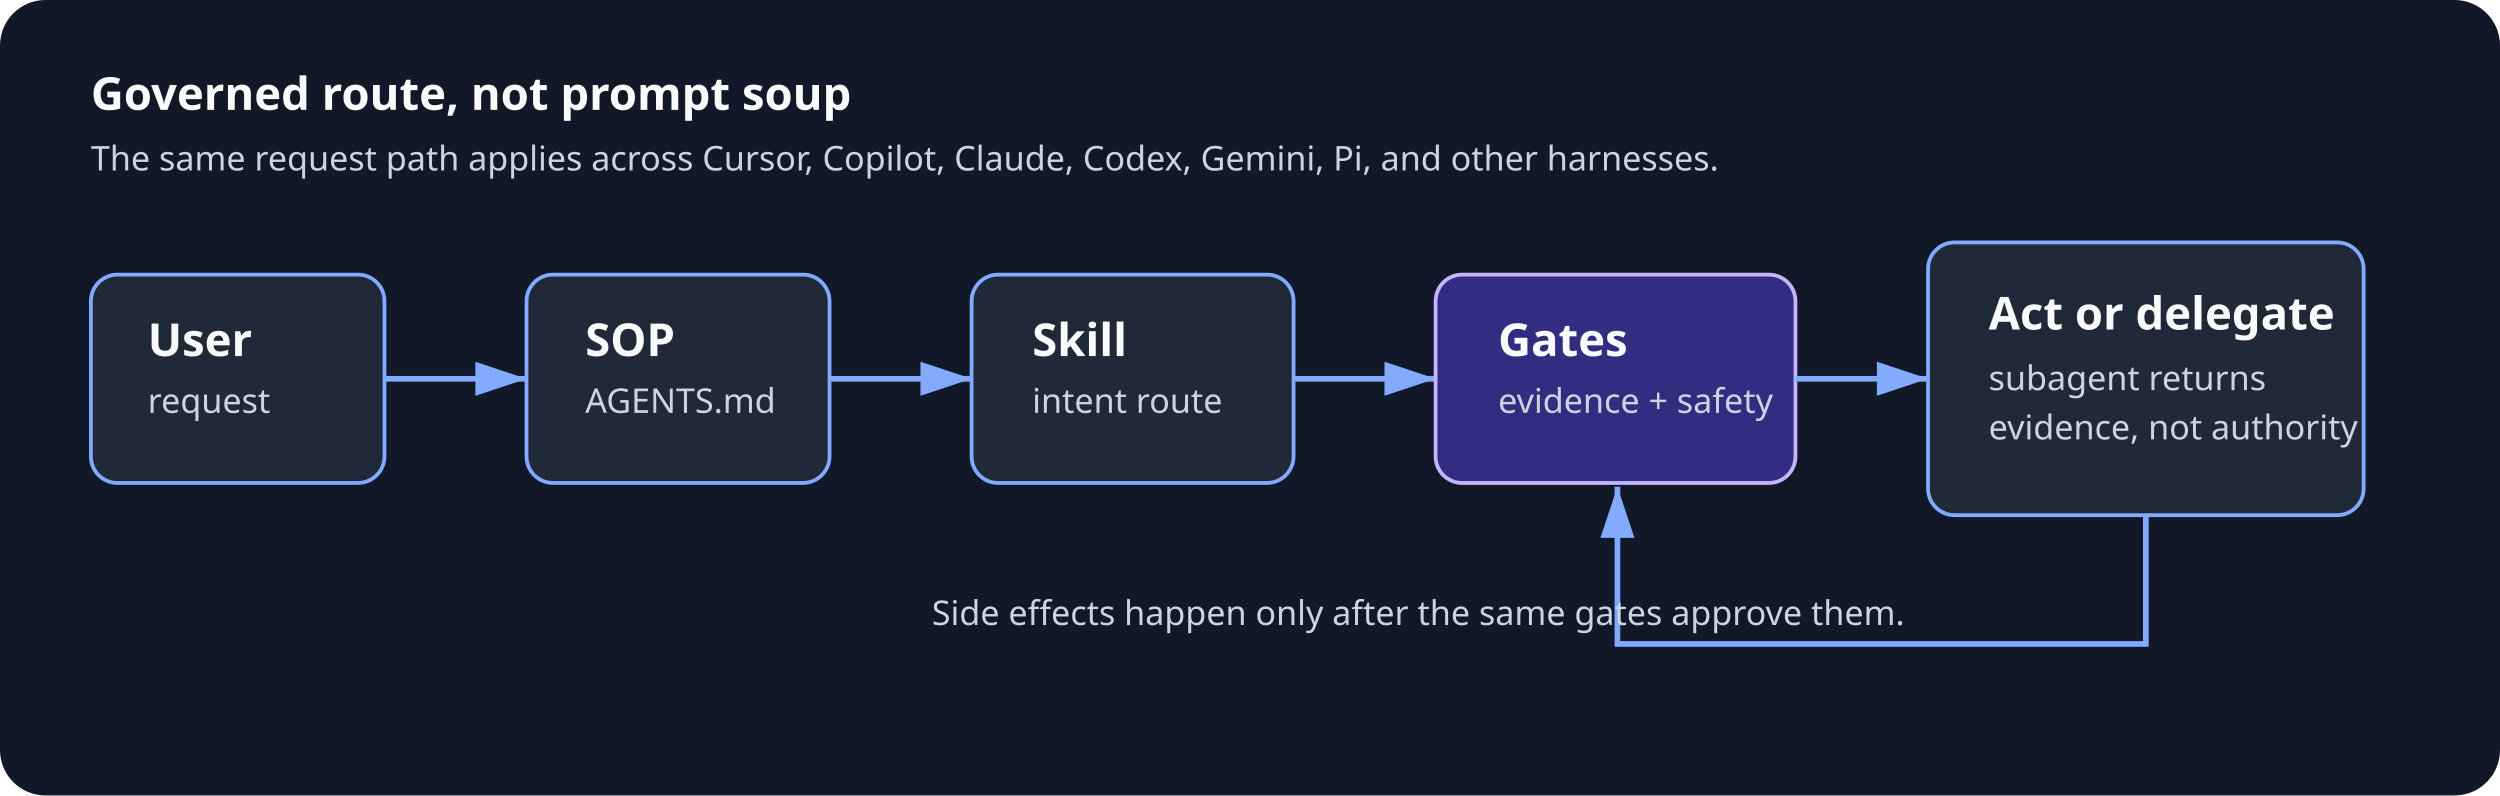
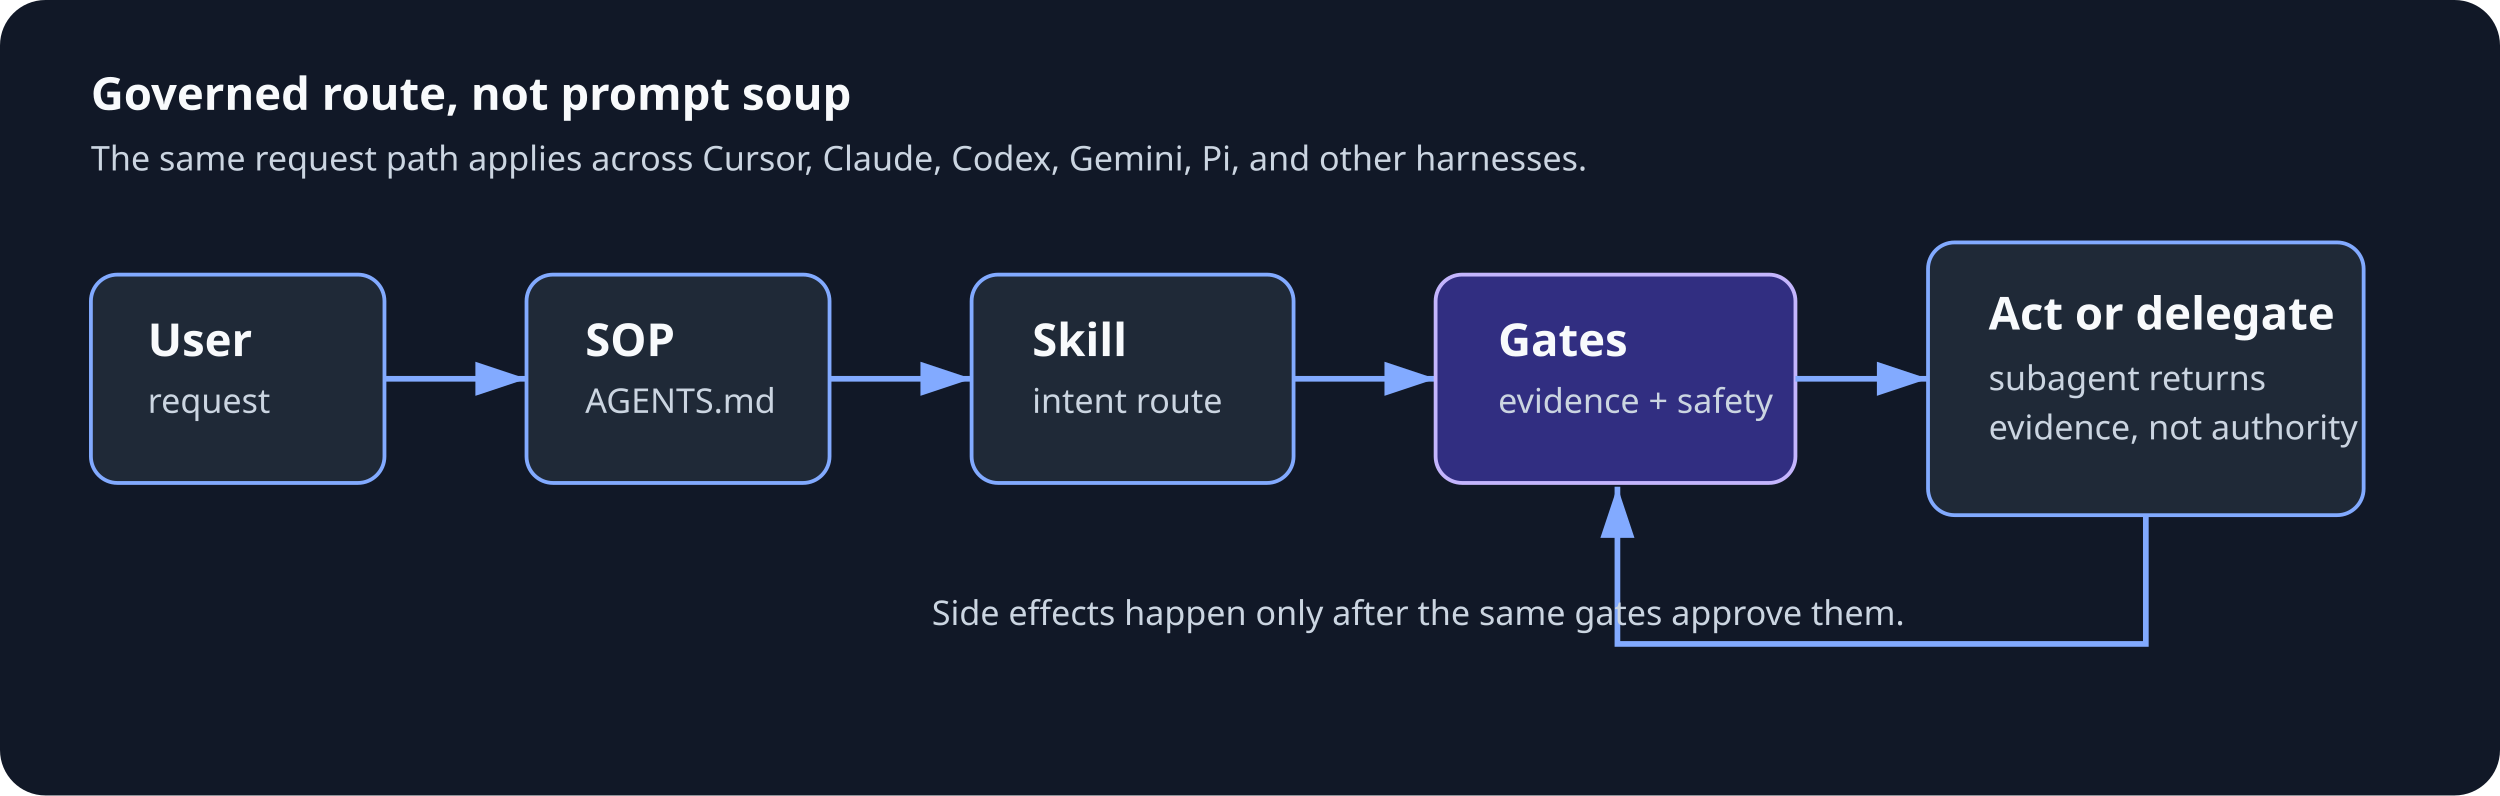
<svg xmlns="http://www.w3.org/2000/svg" width="1320" height="420" viewBox="0 0 1320 420" role="img" aria-labelledby="title desc">
  <defs>
    <marker id="arrow" markerWidth="10" markerHeight="10" refX="9" refY="3" orient="auto" markerUnits="strokeWidth">
      <path d="M0,0 L0,6 L9,3 z" fill="#82aaff" />
    </marker>
    <style>
      .bg{fill:#111827}.box{fill:#1f2937;stroke:#82aaff;stroke-width:2;rx:14}.gate{fill:#312e81;stroke:#c4b5fd;stroke-width:2}.muted{fill:#94a3b8}.text{fill:#f8fafc;font:600 24px system-ui,sans-serif}.small{fill:#cbd5e1;font:500 18px system-ui,sans-serif}.line{stroke:#82aaff;stroke-width:3;fill:none;marker-end:url(#arrow)}
    </style>
  </defs>
  <rect class="bg" width="1320" height="420" rx="24" />
  <text class="text" x="48" y="58">Governed route, not prompt soup</text>
-   <text class="small" x="48" y="90">The same request path applies across Cursor, Copilot, Claude, Codex, Gemini, Pi, and other harnesses.</text>
+   <text class="small" x="48" y="90">The same request path applies across Cursor, Claude, Codex, Gemini, Pi, and other harnesses.</text>
  <rect class="box" x="48" y="145" width="155" height="110" />
  <text class="text" x="78" y="188">User</text>
  <text class="small" x="78" y="218">request</text>
  <path class="line" d="M203 200 H278" />
  <rect class="box" x="278" y="145" width="160" height="110" />
  <text class="text" x="309" y="188">SOP</text>
  <text class="small" x="309" y="218">AGENTS.md</text>
  <path class="line" d="M438 200 H513" />
  <rect class="box" x="513" y="145" width="170" height="110" />
  <text class="text" x="545" y="188">Skill</text>
  <text class="small" x="545" y="218">intent route</text>
  <path class="line" d="M683 200 H758" />
  <rect class="gate" x="758" y="145" width="190" height="110" rx="14" />
  <text class="text" x="791" y="188">Gates</text>
  <text class="small" x="791" y="218">evidence + safety</text>
  <path class="line" d="M948 200 H1018" />
  <rect class="box" x="1018" y="128" width="230" height="144" />
  <text class="text" x="1050" y="174">Act or delegate</text>
  <text class="small" x="1050" y="206">subagent returns</text>
  <text class="small" x="1050" y="232">evidence, not authority</text>
  <path class="line" d="M1133 272 V340 H854 V257" />
  <text class="small" x="492" y="330">Side effects happen only after the same gates approve them.</text>
</svg>
